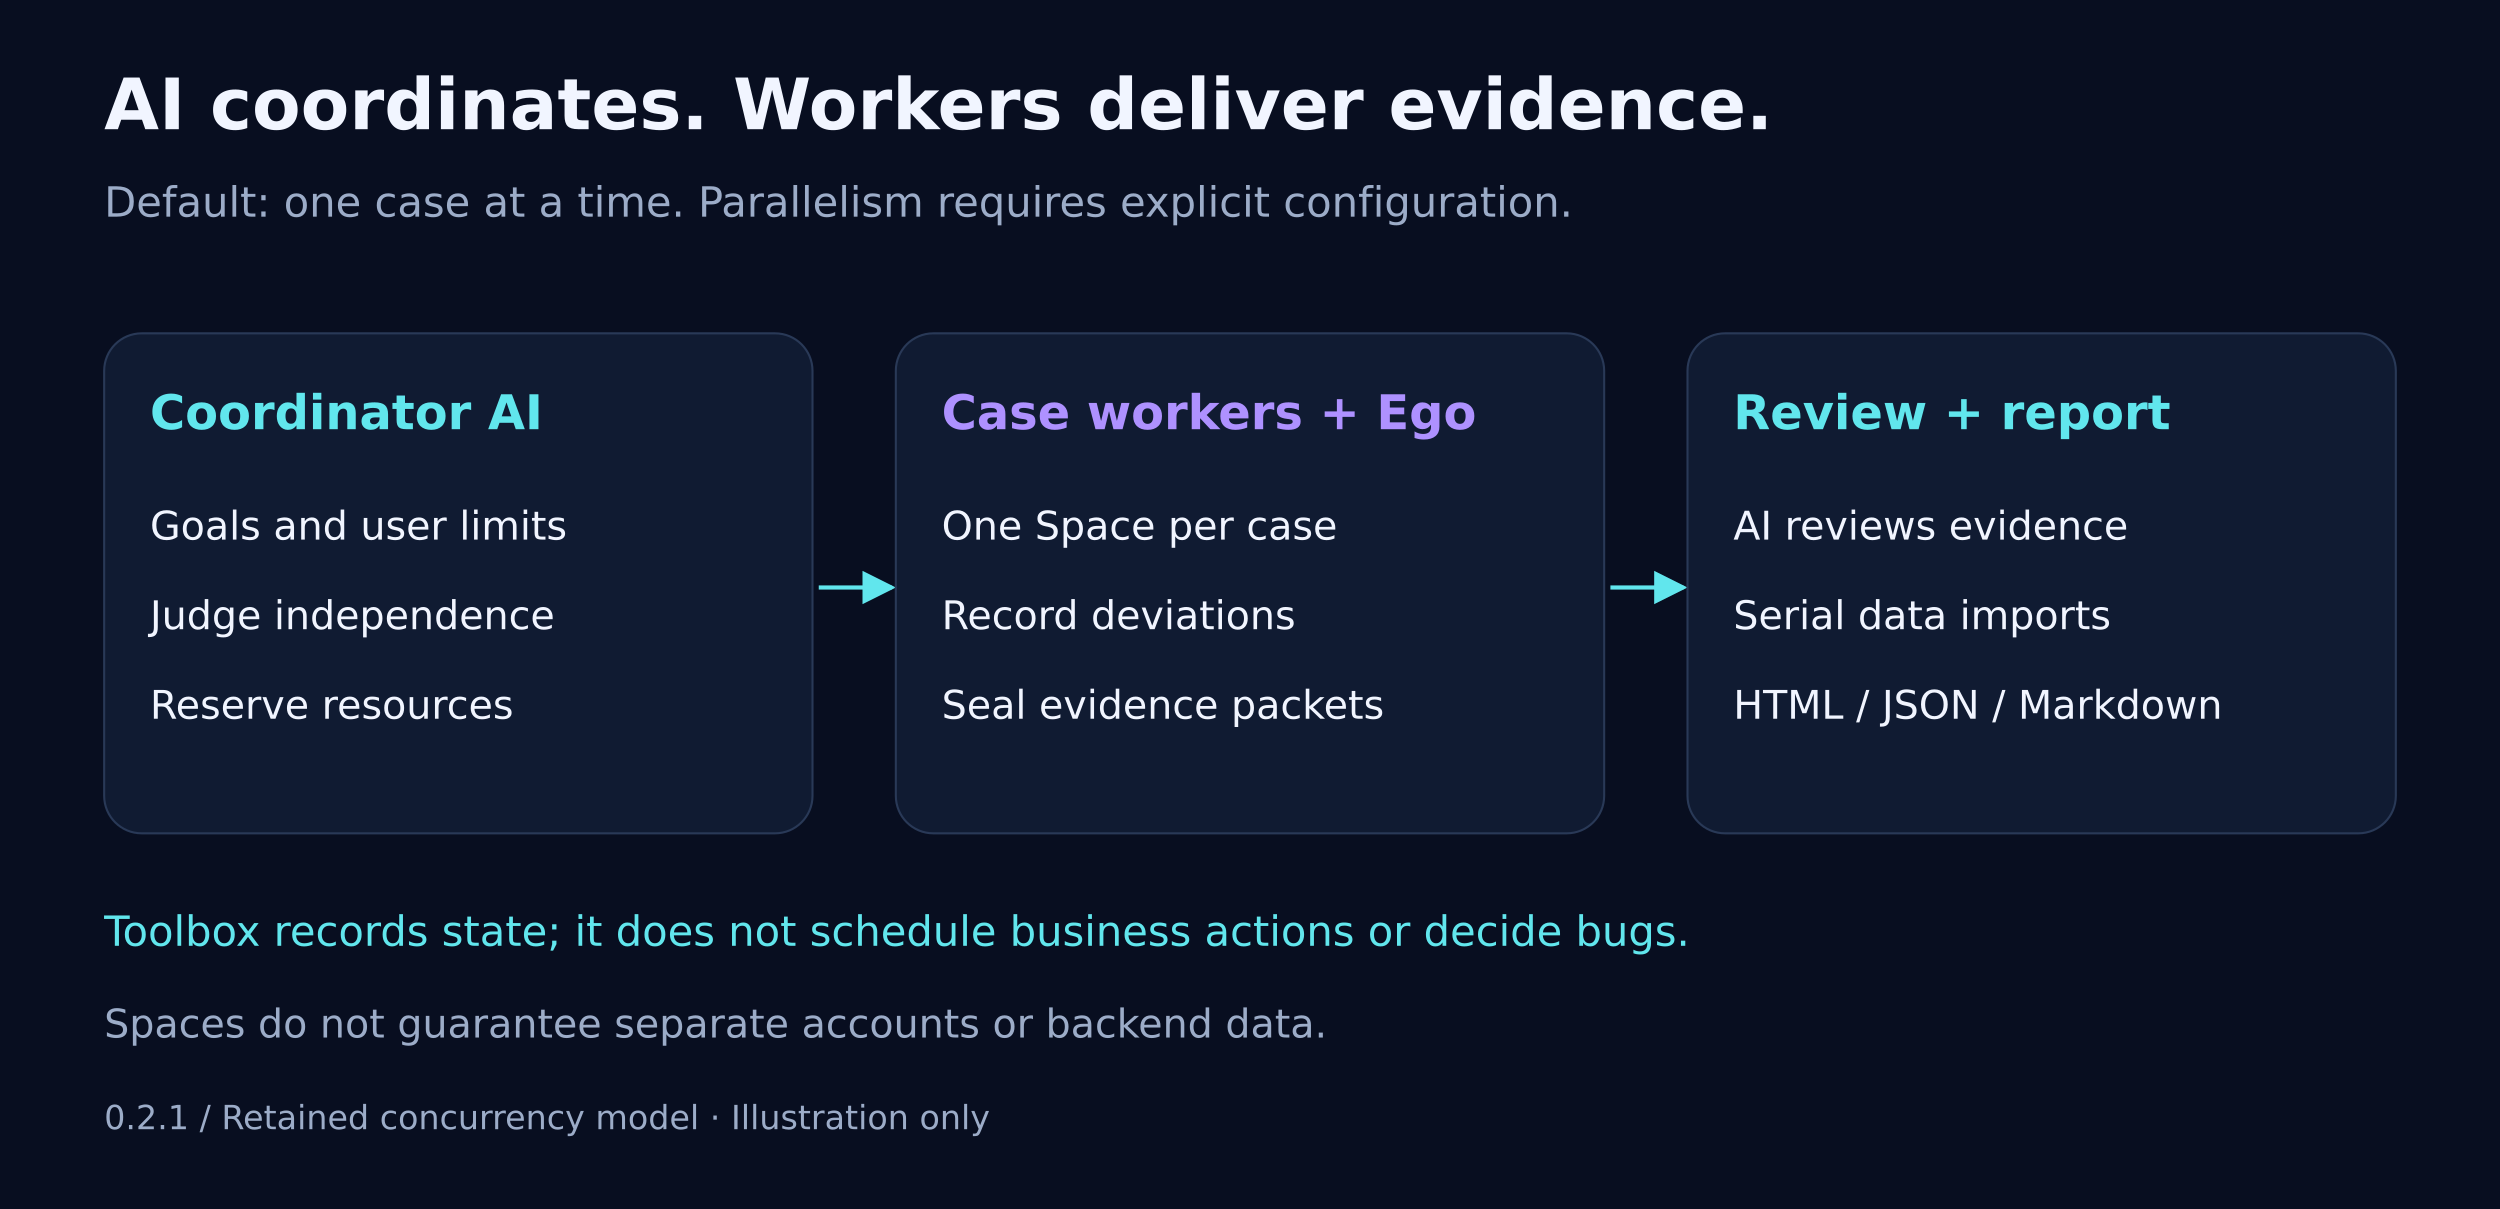
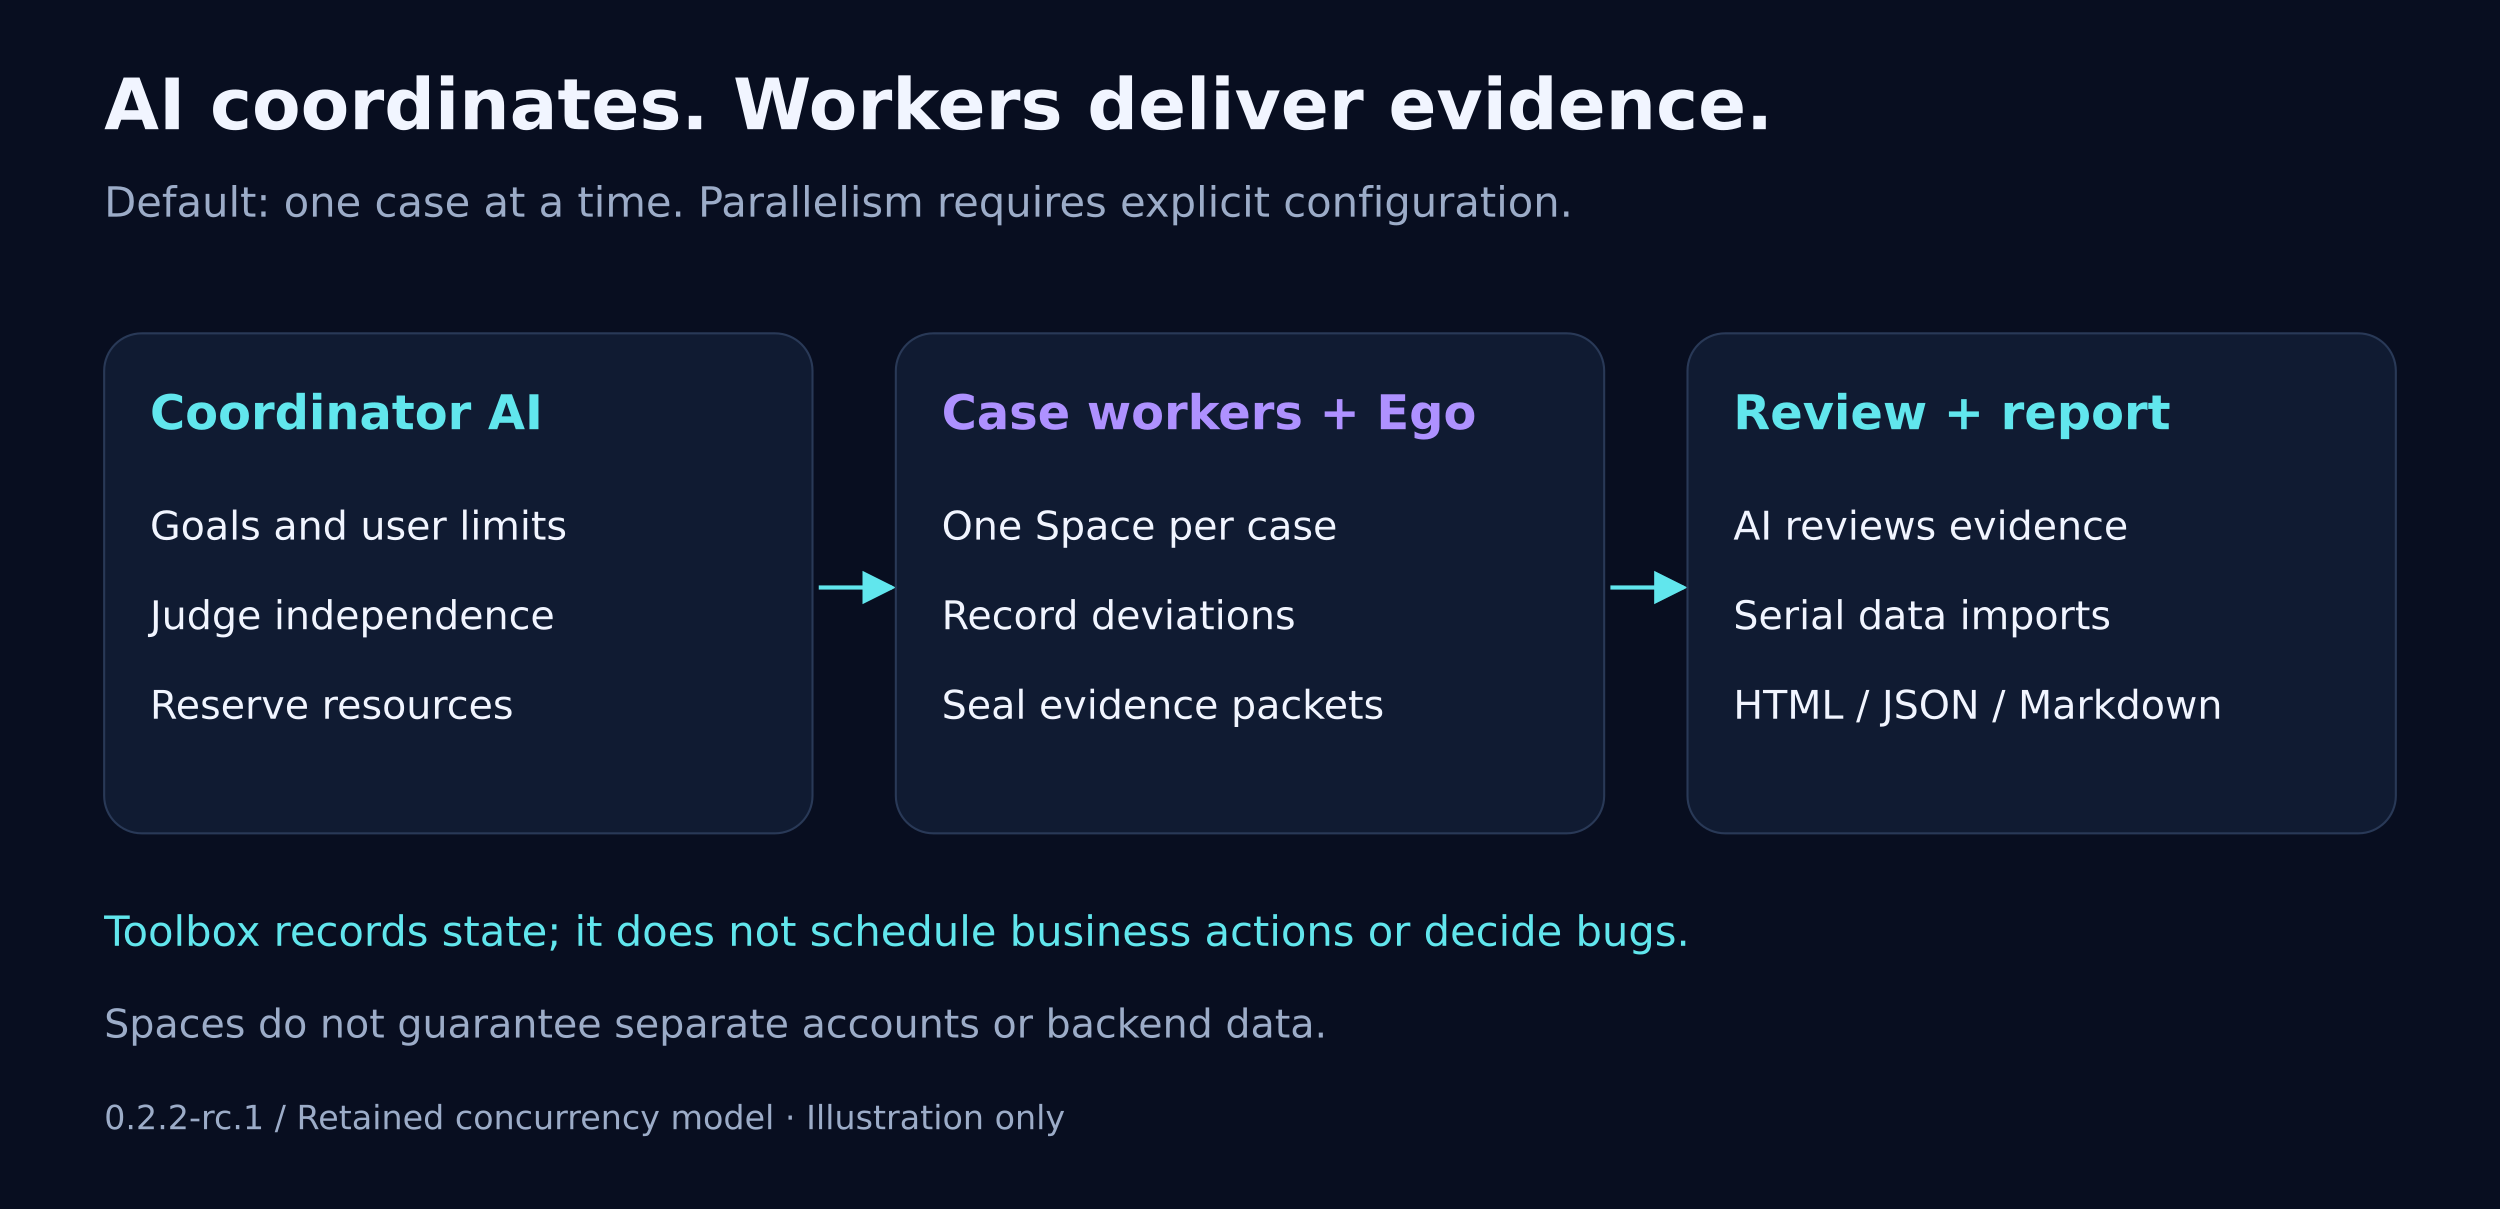
<svg xmlns="http://www.w3.org/2000/svg" width="1200" height="580" viewBox="0 0 1200 580" role="img" aria-label="Configurable parallel testing">
  <defs>
    <linearGradient id="g">
      <stop stop-color="#61e6ed" />
      <stop offset="1" stop-color="#ae91ff" />
    </linearGradient>
    <marker id="arrow" markerWidth="8" markerHeight="8" refX="7" refY="4" orient="auto">
      <path d="M0,0 L8,4 L0,8" fill="#61e6ed" />
    </marker>
  </defs>
  <g font-family="DejaVu Sans, Noto Sans CJK SC, sans-serif">
    <rect x="0" y="0" width="1200" height="580" rx="0" fill="#080e20" stroke="#080e20" />
    <path d="M0,2 H1200" stroke="url(#g)" stroke-width="4" />
    <text x="50" y="62" font-size="34" fill="#f1f5ff" font-weight="700">AI coordinates. Workers deliver evidence.</text>
    <text x="50" y="104" font-size="20" fill="#9cacc8" font-weight="400">Default: one case at a time. Parallelism requires explicit configuration.</text>
    <rect x="50" y="160" width="340" height="240" rx="18" fill="#101b32" stroke="#293957" />
    <text x="72" y="206" font-size="23" fill="#61e6ed" font-weight="700">Coordinator AI</text>
    <text x="72" y="259" font-size="19" fill="#f1f5ff" font-weight="400">Goals and user limits</text>
    <text x="72" y="302" font-size="19" fill="#f1f5ff" font-weight="400">Judge independence</text>
    <text x="72" y="345" font-size="19" fill="#f1f5ff" font-weight="400">Reserve resources</text>
    <path d="M393,282 L428,282" stroke="#61e6ed" stroke-width="2" fill="none" marker-end="url(#arrow)" />
    <rect x="430" y="160" width="340" height="240" rx="18" fill="#101b32" stroke="#293957" />
    <text x="452" y="206" font-size="23" fill="#ae91ff" font-weight="700">Case workers + Ego</text>
    <text x="452" y="259" font-size="19" fill="#f1f5ff" font-weight="400">One Space per case</text>
    <text x="452" y="302" font-size="19" fill="#f1f5ff" font-weight="400">Record deviations</text>
    <text x="452" y="345" font-size="19" fill="#f1f5ff" font-weight="400">Seal evidence packets</text>
    <path d="M773,282 L808,282" stroke="#61e6ed" stroke-width="2" fill="none" marker-end="url(#arrow)" />
    <rect x="810" y="160" width="340" height="240" rx="18" fill="#101b32" stroke="#293957" />
    <text x="832" y="206" font-size="23" fill="#61e6ed" font-weight="700">Review + report</text>
    <text x="832" y="259" font-size="19" fill="#f1f5ff" font-weight="400">AI reviews evidence</text>
    <text x="832" y="302" font-size="19" fill="#f1f5ff" font-weight="400">Serial data imports</text>
    <text x="832" y="345" font-size="19" fill="#f1f5ff" font-weight="400">HTML / JSON / Markdown</text>
    <text x="50" y="454" font-size="20" fill="#61e6ed" font-weight="400">Toolbox records state; it does not schedule business actions or decide bugs.</text>
    <text x="50" y="498" font-size="19" fill="#9cacc8" font-weight="400">Spaces do not guarantee separate accounts or backend data.</text>
-     <text x="50" y="542" font-size="16" fill="#9cacc8" font-weight="400">0.2.1  /  Retained concurrency model · Illustration only</text>
+     <text x="50" y="542" font-size="16" fill="#9cacc8" font-weight="400">0.2.2-rc.1  /  Retained concurrency model · Illustration only</text>
  </g>
</svg>
